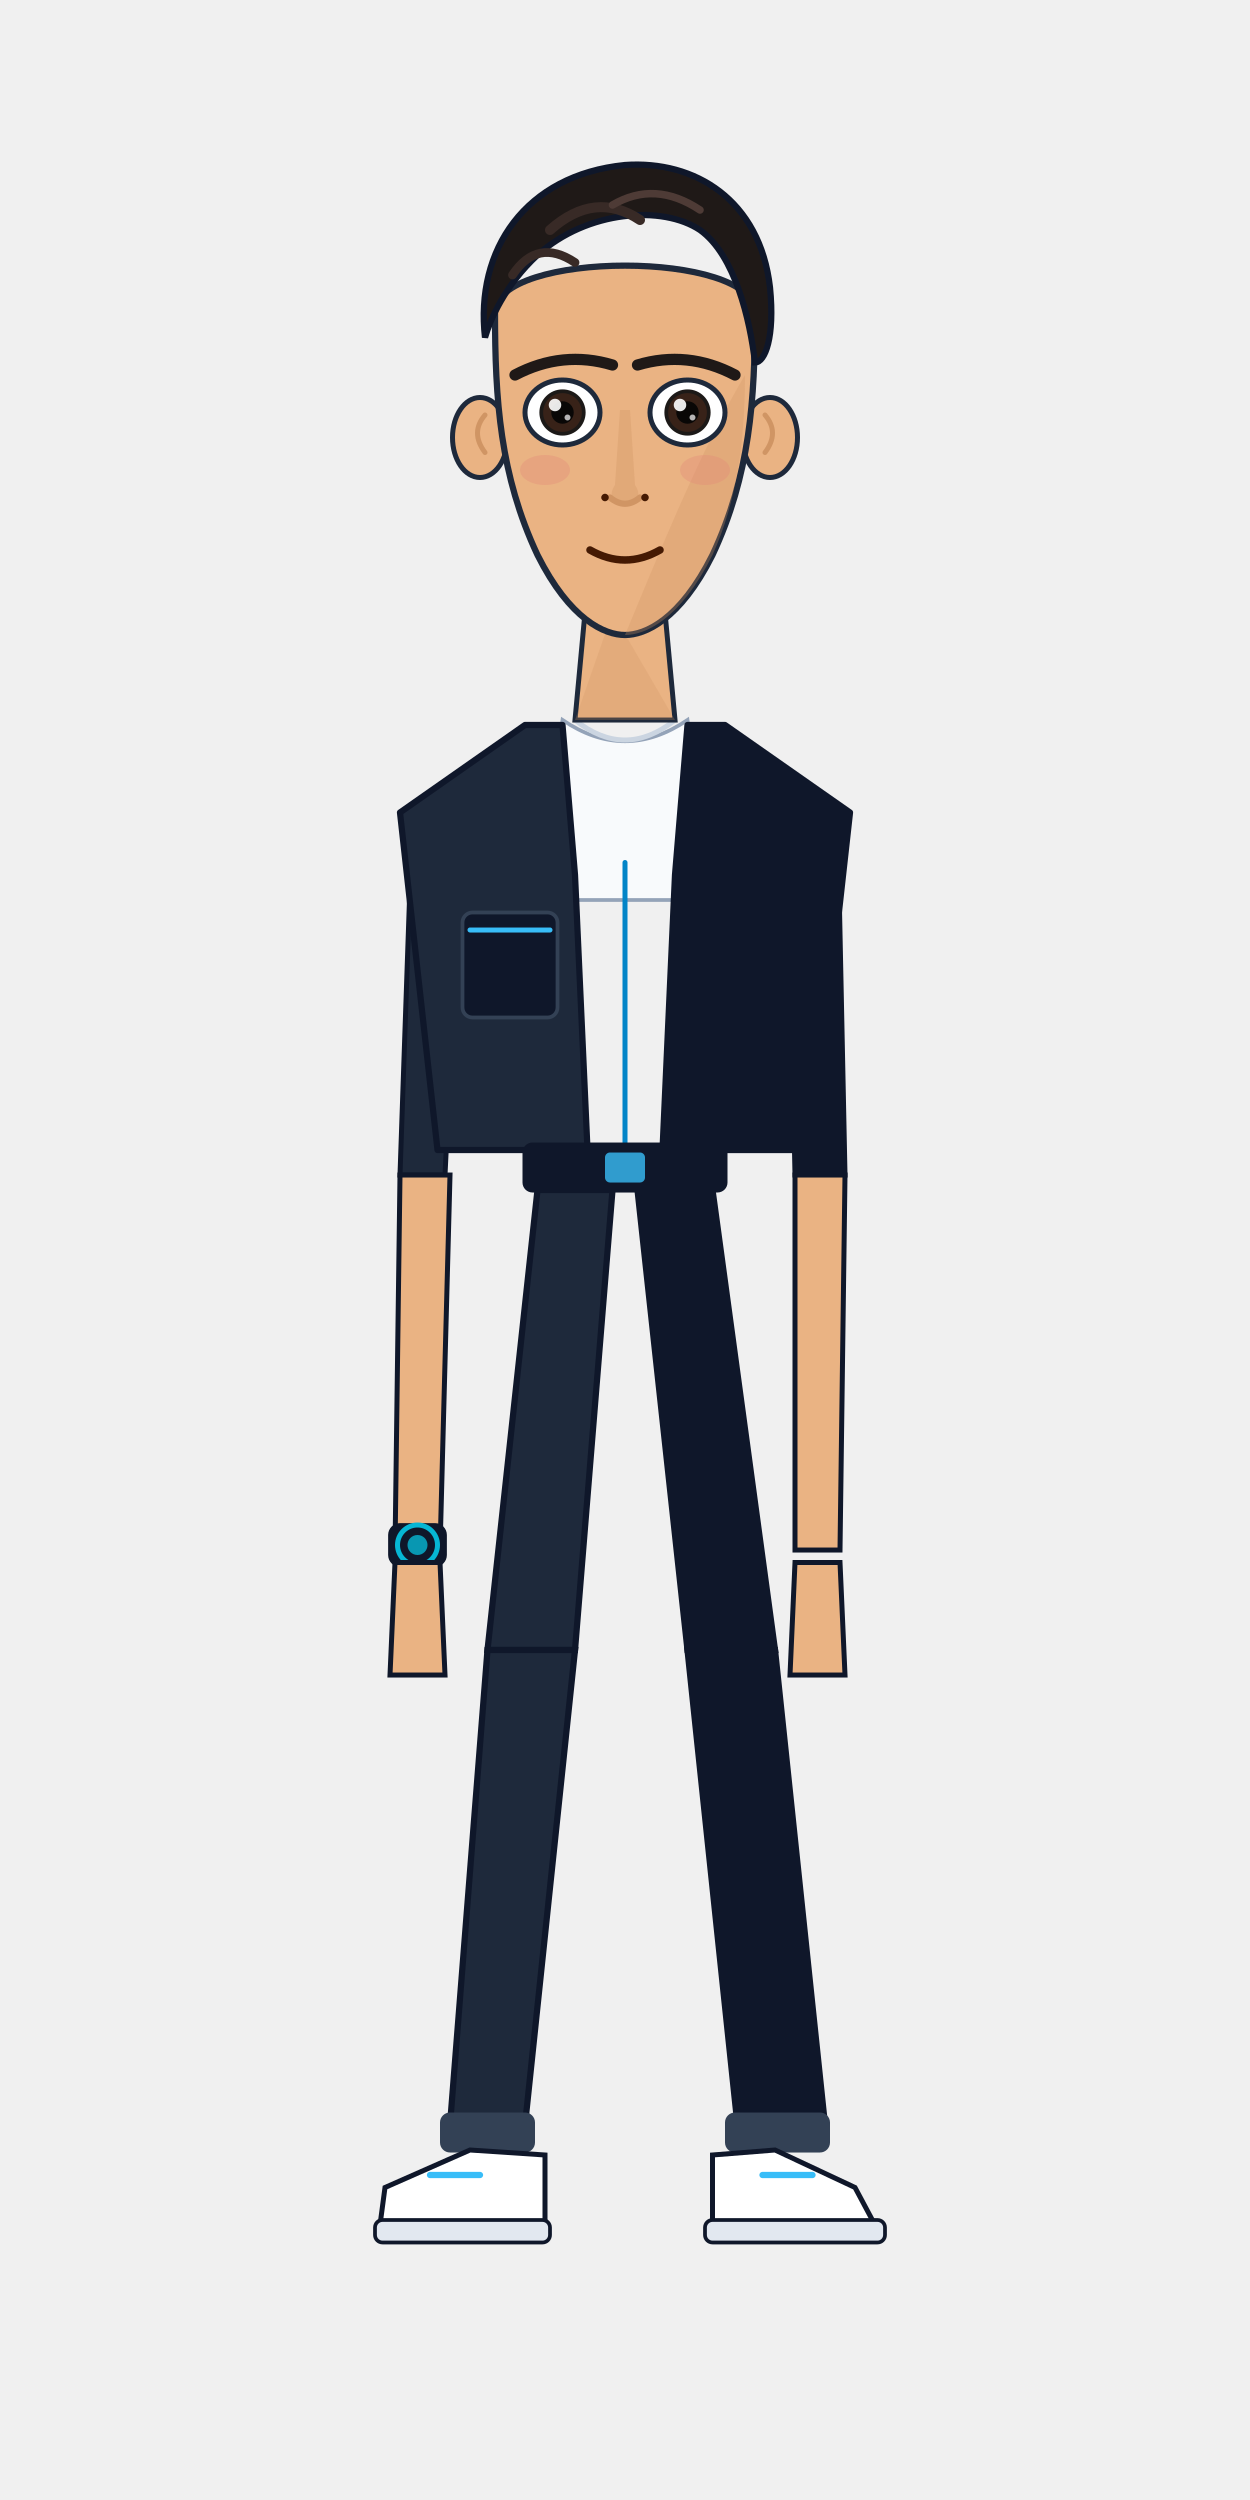
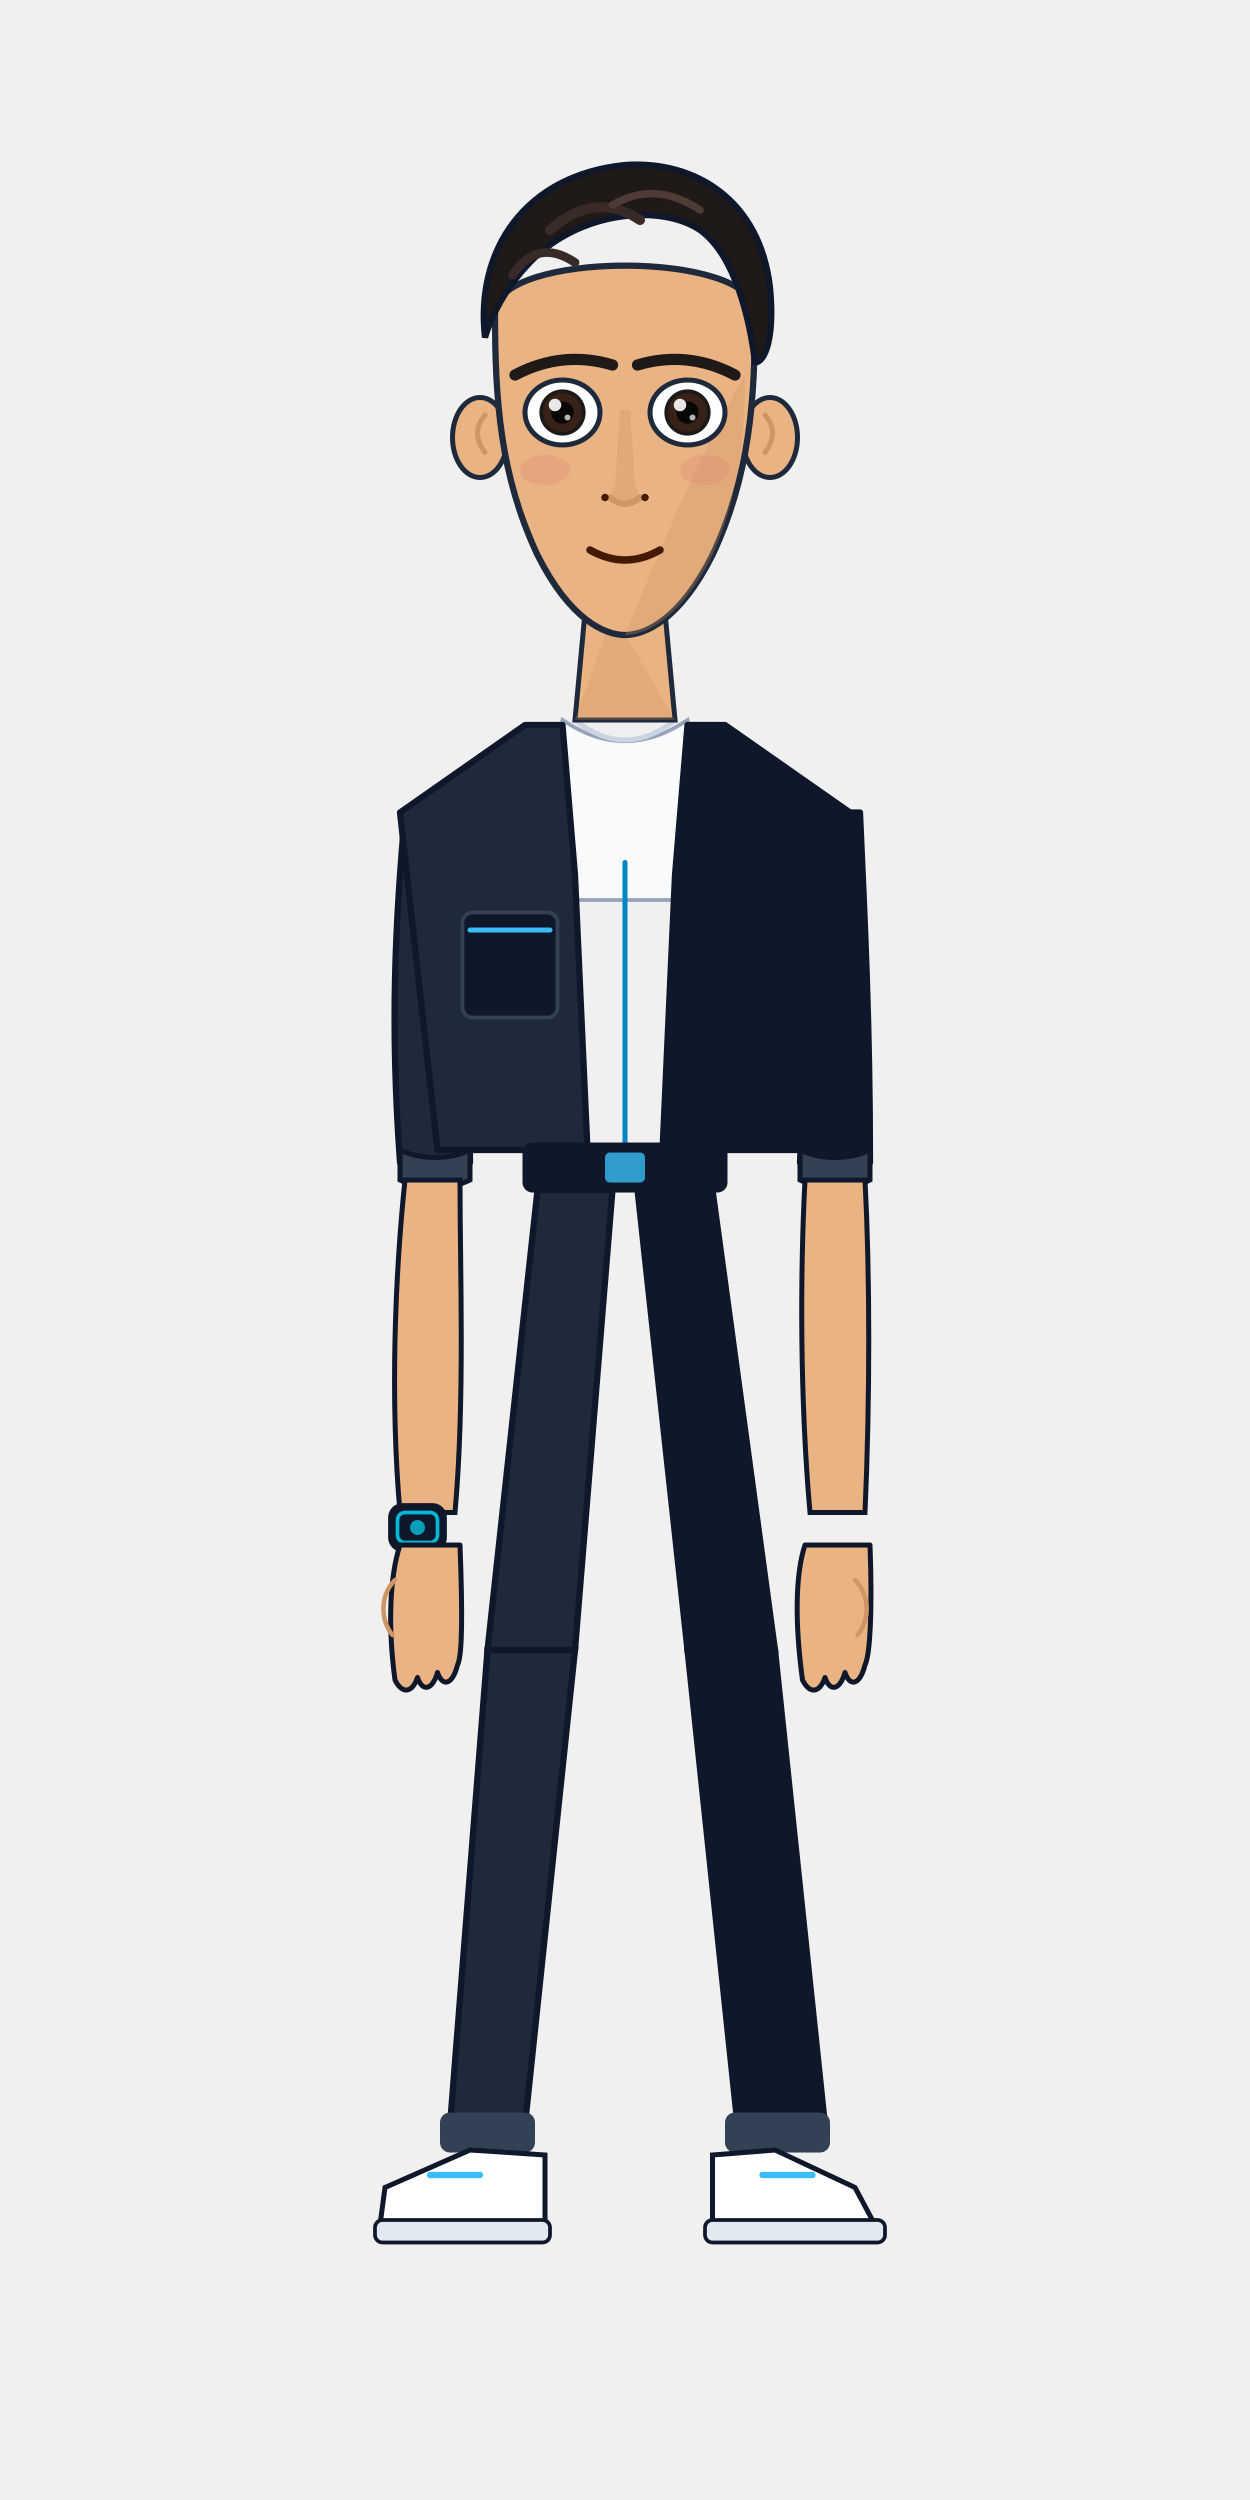
<svg xmlns="http://www.w3.org/2000/svg" viewBox="0 50 500 1000" width="500" height="1000">
  <g id="modern_character_root">
    <path d="M 215 526 L 245 526 L 230 710 L 195 710 Z" fill="#1e293b" stroke="#0f172a" stroke-width="2.5" />
    <path d="M 195 710 L 230 710 L 210 900 L 180 900 Z" fill="#1e293b" stroke="#0f172a" stroke-width="2.5" />
    <rect x="176" y="895" width="38" height="16" rx="4" fill="#334155" />
    <path d="M 152 940 L 218 940 L 218 912 L 188 910 L 154 925 Z" fill="#ffffff" stroke="#0f172a" stroke-width="2" />
    <rect x="150" y="938" width="70" height="9" rx="3" fill="#e2e8f0" stroke="#0f172a" stroke-width="1.5" />
    <line x1="172" y1="920" x2="192" y2="920" stroke="#38bdf8" stroke-width="2.5" stroke-linecap="round" />
    <path d="M 255 526 L 285 526 L 310 710 L 275 710 Z" fill="#0f172a" stroke="#0f172a" stroke-width="2.5" />
    <path d="M 275 710 L 310 710 L 330 900 L 295 900 Z" fill="#0f172a" stroke="#0f172a" stroke-width="2.5" />
    <rect x="290" y="895" width="42" height="16" rx="4" fill="#334155" />
    <path d="M 285 940 L 350 940 L 342 925 L 310 910 L 285 912 Z" fill="#ffffff" stroke="#0f172a" stroke-width="2" />
    <rect x="282" y="938" width="72" height="9" rx="3" fill="#e2e8f0" stroke="#0f172a" stroke-width="1.5" />
    <line x1="305" y1="920" x2="325" y2="920" stroke="#38bdf8" stroke-width="2.5" stroke-linecap="round" />
-     <path d="M 165 375 L 185 375 L 178 520 L 160 520 Z" fill="#1e293b" stroke="#0f172a" stroke-width="2" />
-     <path d="M 160 520 L 180 520 L 176 670 L 158 670 Z" fill="#eab383" stroke="#0f172a" stroke-width="2" />
-     <rect x="156" y="660" width="22" height="16" rx="4" fill="#0f172a" stroke="#0f172a" stroke-width="1.5" />
-     <circle cx="167" cy="668" r="8" fill="#0f172a" stroke="#06b6d4" stroke-width="2" />
-     <circle cx="167" cy="668" r="4" fill="#06b6d4" opacity="0.8" />
-     <path d="M 158 675 L 176 675 L 178 720 L 156 720 Z" fill="#eab383" stroke="#0f172a" stroke-width="2" />
-     <path d="M 315 375 L 335 375 L 338 520 L 318 520 Z" fill="#0f172a" stroke="#0f172a" stroke-width="2" />
-     <path d="M 318 520 L 338 520 L 336 670 L 318 670 Z" fill="#eab383" stroke="#0f172a" stroke-width="2" />
-     <path d="M 318 675 L 336 675 L 338 720 L 316 720 Z" fill="#eab383" stroke="#0f172a" stroke-width="2" />
+     <path d="M 162 375 C 158 420, 156 460, 160 515 C 168 518, 182 518, 188 515 C 188 460, 186 420, 184 375 Z" fill="#1e293b" stroke="#0f172a" stroke-width="2.5" stroke-linejoin="round" />
+     <path d="M 160 510 C 168 514, 180 514, 188 510 L 188 522 C 180 526, 168 526, 160 522 Z" fill="#334155" stroke="#0f172a" stroke-width="2" />
+     <path d="M 162 522 C 158 560, 156 610, 160 655 L 182 655 C 186 610, 184 560, 184 522 Z" fill="#eab383" stroke="#0f172a" stroke-width="2" />
+     <rect x="156" y="652" width="22" height="18" rx="5" fill="#0f172a" stroke="#0f172a" stroke-width="1.5" />
+     <rect x="159" y="655" width="16" height="12" rx="3" fill="#0f172a" stroke="#06b6d4" stroke-width="1.5" />
+     <circle cx="167" cy="661" r="3" fill="#06b6d4" opacity="0.85" />
+     <path d="M 160 668               C 156 680, 155 700, 158 722               C 161 728, 165 727, 167 721              C 169 727, 173 726, 175 719              C 177 725, 181 724, 183 716              C 185 712, 185 695, 184 668 Z" fill="#eab383" stroke="#0f172a" stroke-width="2" stroke-linejoin="round" />
+     <path d="M 158 682 C 152 688, 152 698, 157 704" stroke="#d09564" stroke-width="1.8" fill="none" stroke-linecap="round" />
+     <path d="M 315 375 C 320 420, 324 460, 320 515 C 328 518, 342 518, 348 515 C 348 460, 346 420, 344 375 Z" fill="#0f172a" stroke="#0f172a" stroke-width="2.5" stroke-linejoin="round" />
+     <path d="M 320 510 C 328 514, 340 514, 348 510 L 348 522 C 340 526, 328 526, 320 522 Z" fill="#334155" stroke="#0f172a" stroke-width="2" />
+     <path d="M 322 522 C 320 560, 320 610, 324 655 L 346 655 C 348 610, 348 560, 346 522 Z" fill="#eab383" stroke="#0f172a" stroke-width="2" />
+     <path d="M 322 668               C 318 680, 318 700, 321 722               C 324 728, 328 727, 330 721              C 332 727, 336 726, 338 719              C 340 725, 344 724, 346 716              C 348 712, 349 695, 348 668 Z" fill="#eab383" stroke="#0f172a" stroke-width="2" stroke-linejoin="round" />
+     <path d="M 342 682 C 348 688, 348 698, 343 704" stroke="#d09564" stroke-width="1.8" fill="none" stroke-linecap="round" />
    <path d="M 225 338 Q 250 355 275 338 L 285 410 L 215 410 Z" fill="#f8fafc" stroke="#94a3b8" stroke-width="1.5" />
    <path d="M 230 338 Q 250 354 270 338" stroke="#cbd5e1" stroke-width="2" fill="none" />
    <path d="M 210 340 L 160 375 L 175 510 L 235 510 L 230 400 L 225 340 Z" fill="#1e293b" stroke="#0f172a" stroke-width="2.5" stroke-linejoin="round" />
    <path d="M 290 340 L 340 375 L 325 510 L 265 510 L 270 400 L 275 340 Z" fill="#0f172a" stroke="#0f172a" stroke-width="2.5" stroke-linejoin="round" />
    <line x1="250" y1="395" x2="250" y2="510" stroke="#0284c7" stroke-width="2" stroke-linecap="round" />
    <rect x="185" y="415" width="38" height="42" rx="4" fill="#0f172a" stroke="#334155" stroke-width="1.5" />
    <line x1="188" y1="422" x2="220" y2="422" stroke="#38bdf8" stroke-width="2" stroke-linecap="round" />
    <rect x="210" y="508" width="80" height="18" rx="3" fill="#0f172a" stroke="#0f172a" stroke-width="2" />
    <rect x="242" y="511" width="16" height="12" rx="2" fill="#38bdf8" opacity="0.8" />
    <path d="M 234 295 L 230 338 L 270 338 L 266 295 Z" fill="#eab383" stroke="#1e293b" stroke-width="2" />
    <path d="M 245 295 L 230 338 L 270 338 Z" fill="#d09564" opacity="0.25" />
    <ellipse cx="192" cy="225" rx="11" ry="16" fill="#eab383" stroke="#1e293b" stroke-width="2" />
    <path d="M 194 216 Q 188 223 194 231" stroke="#d09564" stroke-width="2" fill="none" stroke-linecap="round" />
    <ellipse cx="308" cy="225" rx="11" ry="16" fill="#eab383" stroke="#1e293b" stroke-width="2" />
    <path d="M 306 216 Q 312 223 306 231" stroke="#d09564" stroke-width="2" fill="none" stroke-linecap="round" />
    <path d="M 198 175               C 198 150, 302 150, 302 175               C 302 210, 300 240, 285 272               C 272 298, 258 304, 250 304               C 242 304, 228 298, 215 272               C 200 240, 198 210, 198 175 Z" fill="#eab383" stroke="#1e293b" stroke-width="2.5" />
    <path d="M 250 304 C 258 304, 272 298, 285 272 C 295 250, 298 225, 298 200 C 280 230, 260 280, 250 304 Z" fill="#d09564" opacity="0.3" />
    <ellipse cx="218" cy="238" rx="10" ry="6" fill="#e28878" opacity="0.35" />
    <ellipse cx="282" cy="238" rx="10" ry="6" fill="#e28878" opacity="0.35" />
    <path d="M 194 185              C 190 150, 210 120, 250 116              C 278 114, 304 130, 308 165              C 310 185, 306 195, 302 195              C 300 178, 294 152, 280 142              C 265 132, 235 134, 215 152              C 202 164, 196 178, 194 185 Z" fill="#1f1917" stroke="#0f172a" stroke-width="2.5" />
    <path d="M 220 142 Q 238 126 256 138" stroke="#382a26" stroke-width="4" stroke-linecap="round" fill="none" />
    <path d="M 245 132 Q 262 122 280 134" stroke="#4e3b36" stroke-width="3" stroke-linecap="round" fill="none" />
    <path d="M 205 160 Q 215 145 230 155" stroke="#382a26" stroke-width="3.5" stroke-linecap="round" fill="none" />
    <path d="M 206 200 Q 225 190 245 196" stroke="#1f1917" stroke-width="4.5" stroke-linecap="round" fill="none" />
    <path d="M 255 196 Q 275 190 294 200" stroke="#1f1917" stroke-width="4.5" stroke-linecap="round" fill="none" />
    <ellipse cx="225" cy="215" rx="15" ry="13" fill="#ffffff" stroke="#1e293b" stroke-width="2" />
    <circle cx="225" cy="215" r="8.5" fill="#382218" stroke="#1c1917" stroke-width="1.5" />
    <circle cx="225" cy="215" r="4.5" fill="#090706" />
    <circle cx="222" cy="212" r="2.5" fill="#ffffff" opacity="0.9" />
    <circle cx="227" cy="217" r="1.2" fill="#ffffff" opacity="0.7" />
    <ellipse cx="275" cy="215" rx="15" ry="13" fill="#ffffff" stroke="#1e293b" stroke-width="2" />
    <circle cx="275" cy="215" r="8.5" fill="#382218" stroke="#1c1917" stroke-width="1.5" />
    <circle cx="275" cy="215" r="4.5" fill="#090706" />
    <circle cx="272" cy="212" r="2.5" fill="#ffffff" opacity="0.9" />
    <circle cx="277" cy="217" r="1.2" fill="#ffffff" opacity="0.7" />
    <path d="M 248 214 L 246 244 Q 242 250 250 252 Q 258 250 254 244 L 252 214" fill="#d09564" opacity="0.35" />
    <path d="M 244 249 Q 250 254 256 249" stroke="#d09564" stroke-width="2.5" stroke-linecap="round" fill="none" />
    <circle cx="242" cy="249" r="1.5" fill="#451a03" />
    <circle cx="258" cy="249" r="1.5" fill="#451a03" />
    <path d="M 236 270 Q 250 278 264 270" fill="none" stroke="#451a03" stroke-width="3" stroke-linecap="round" />
  </g>
</svg>
